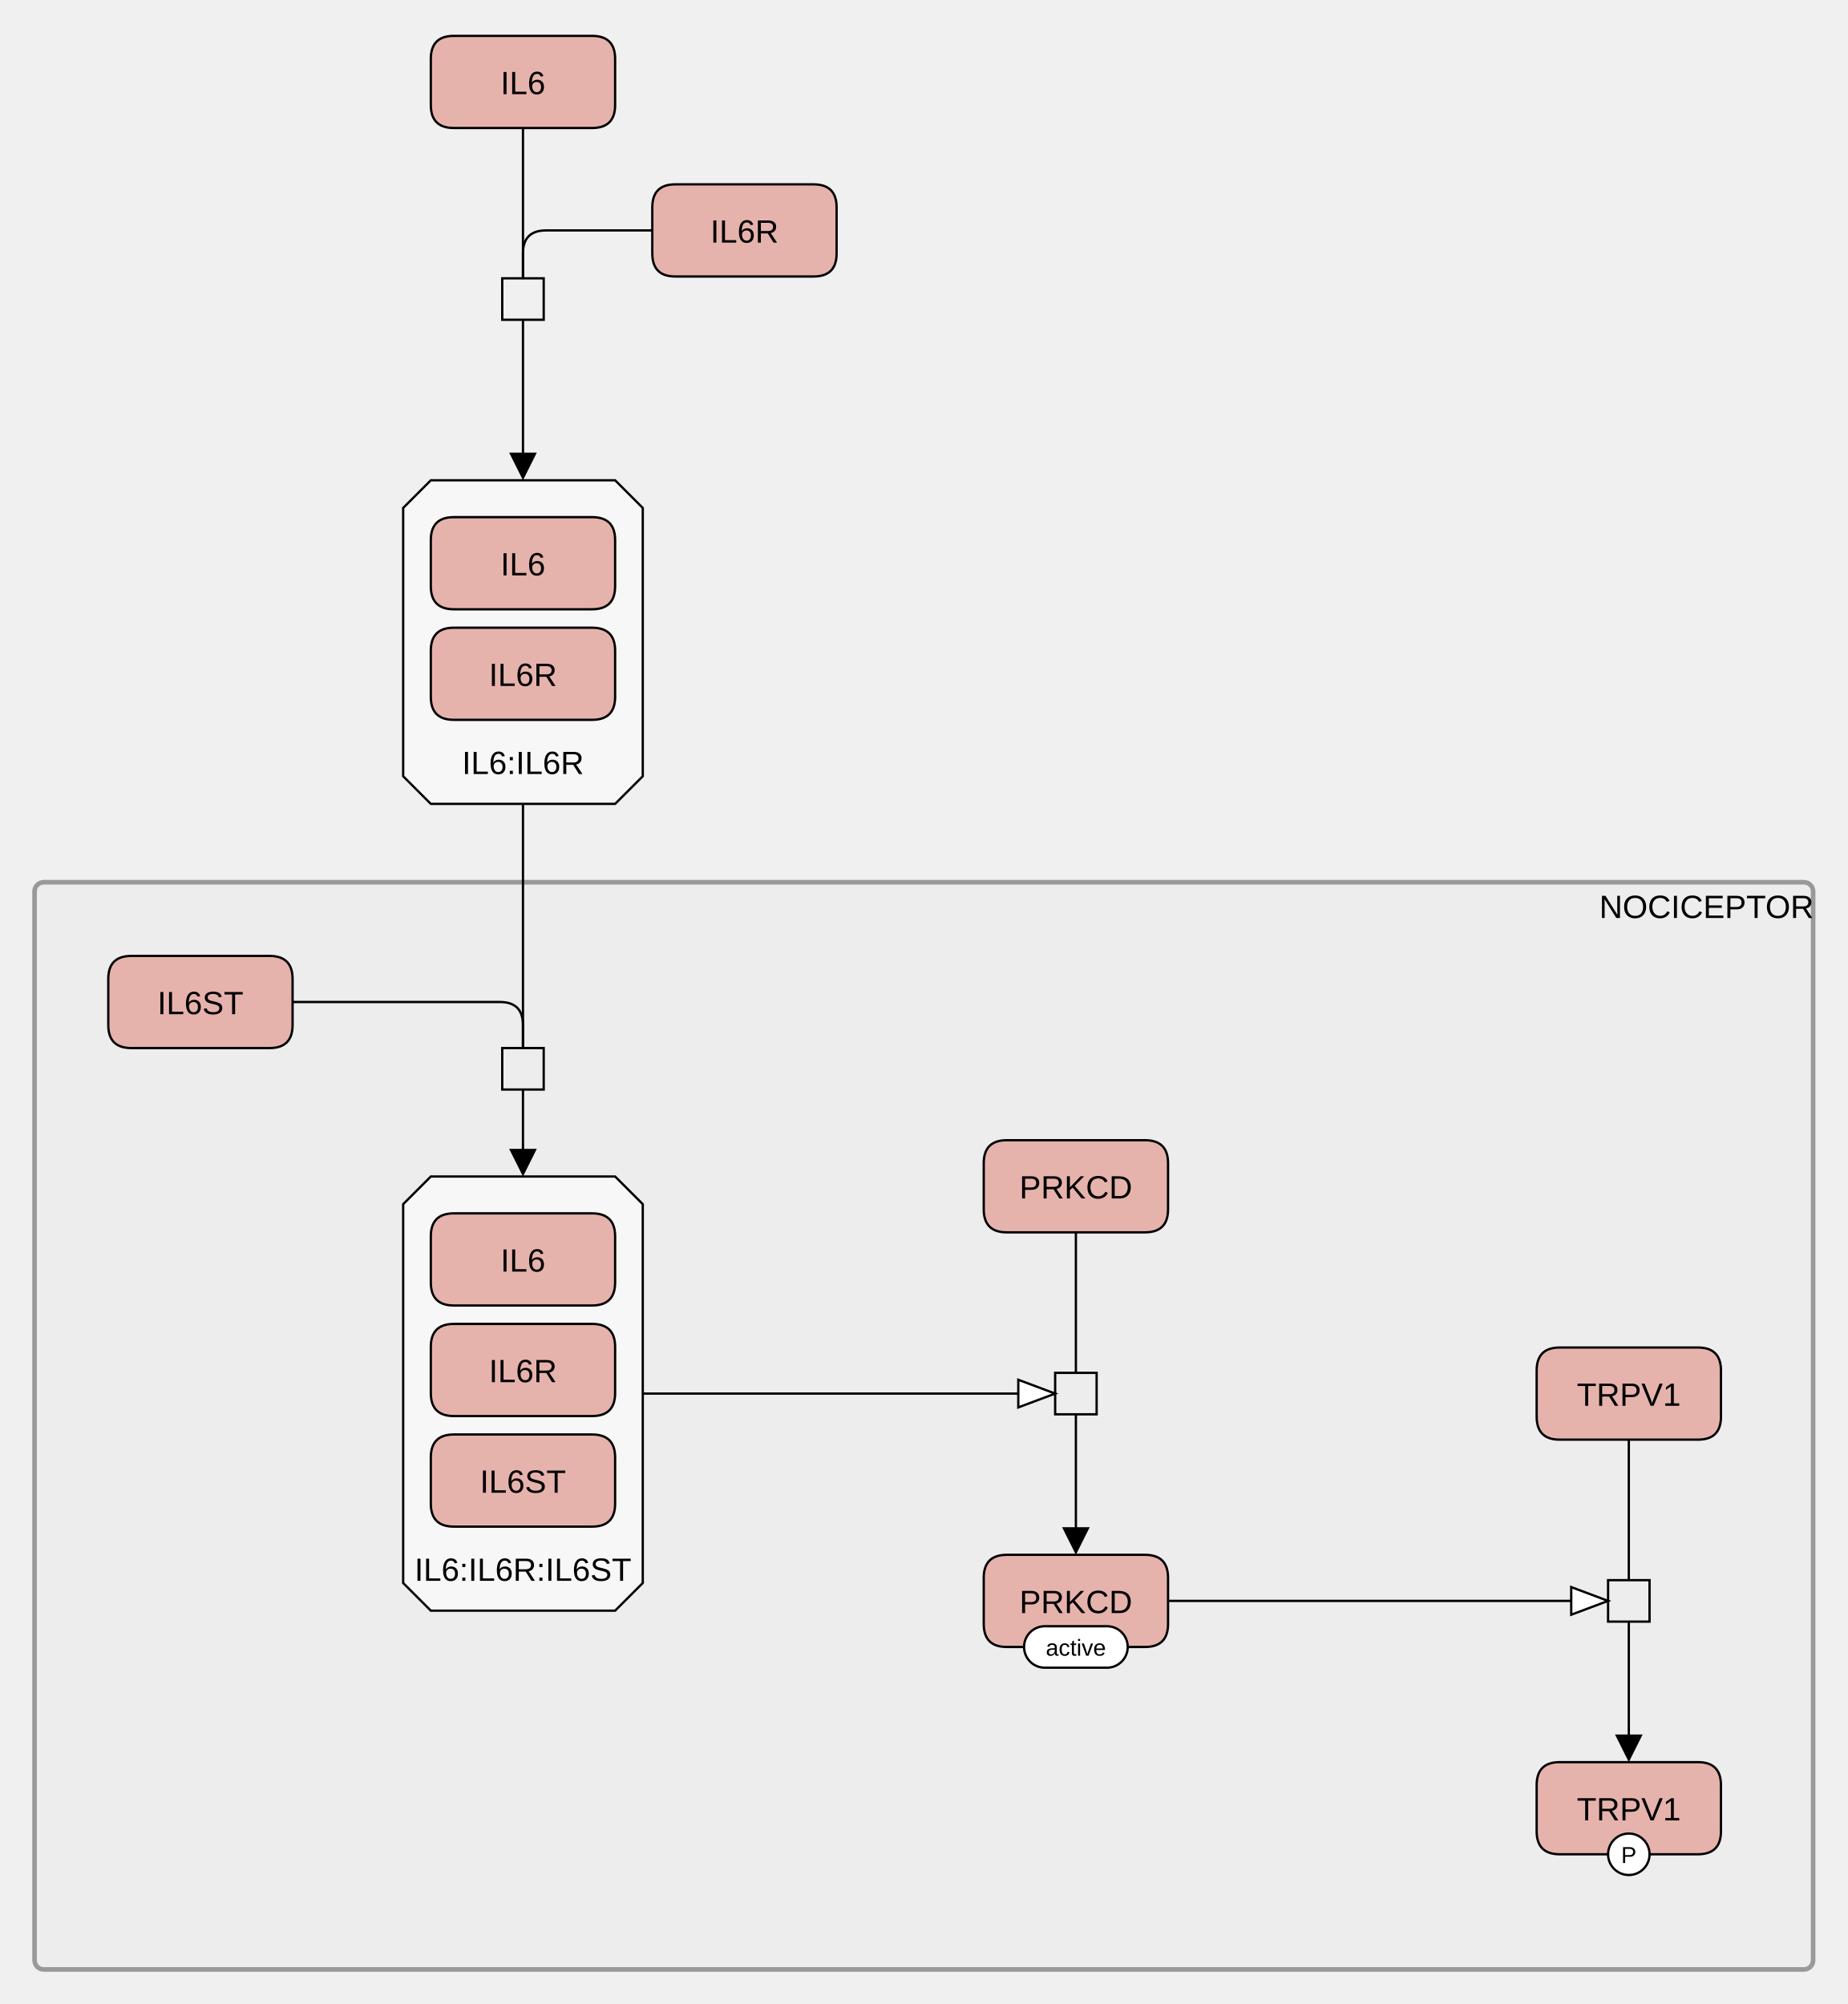
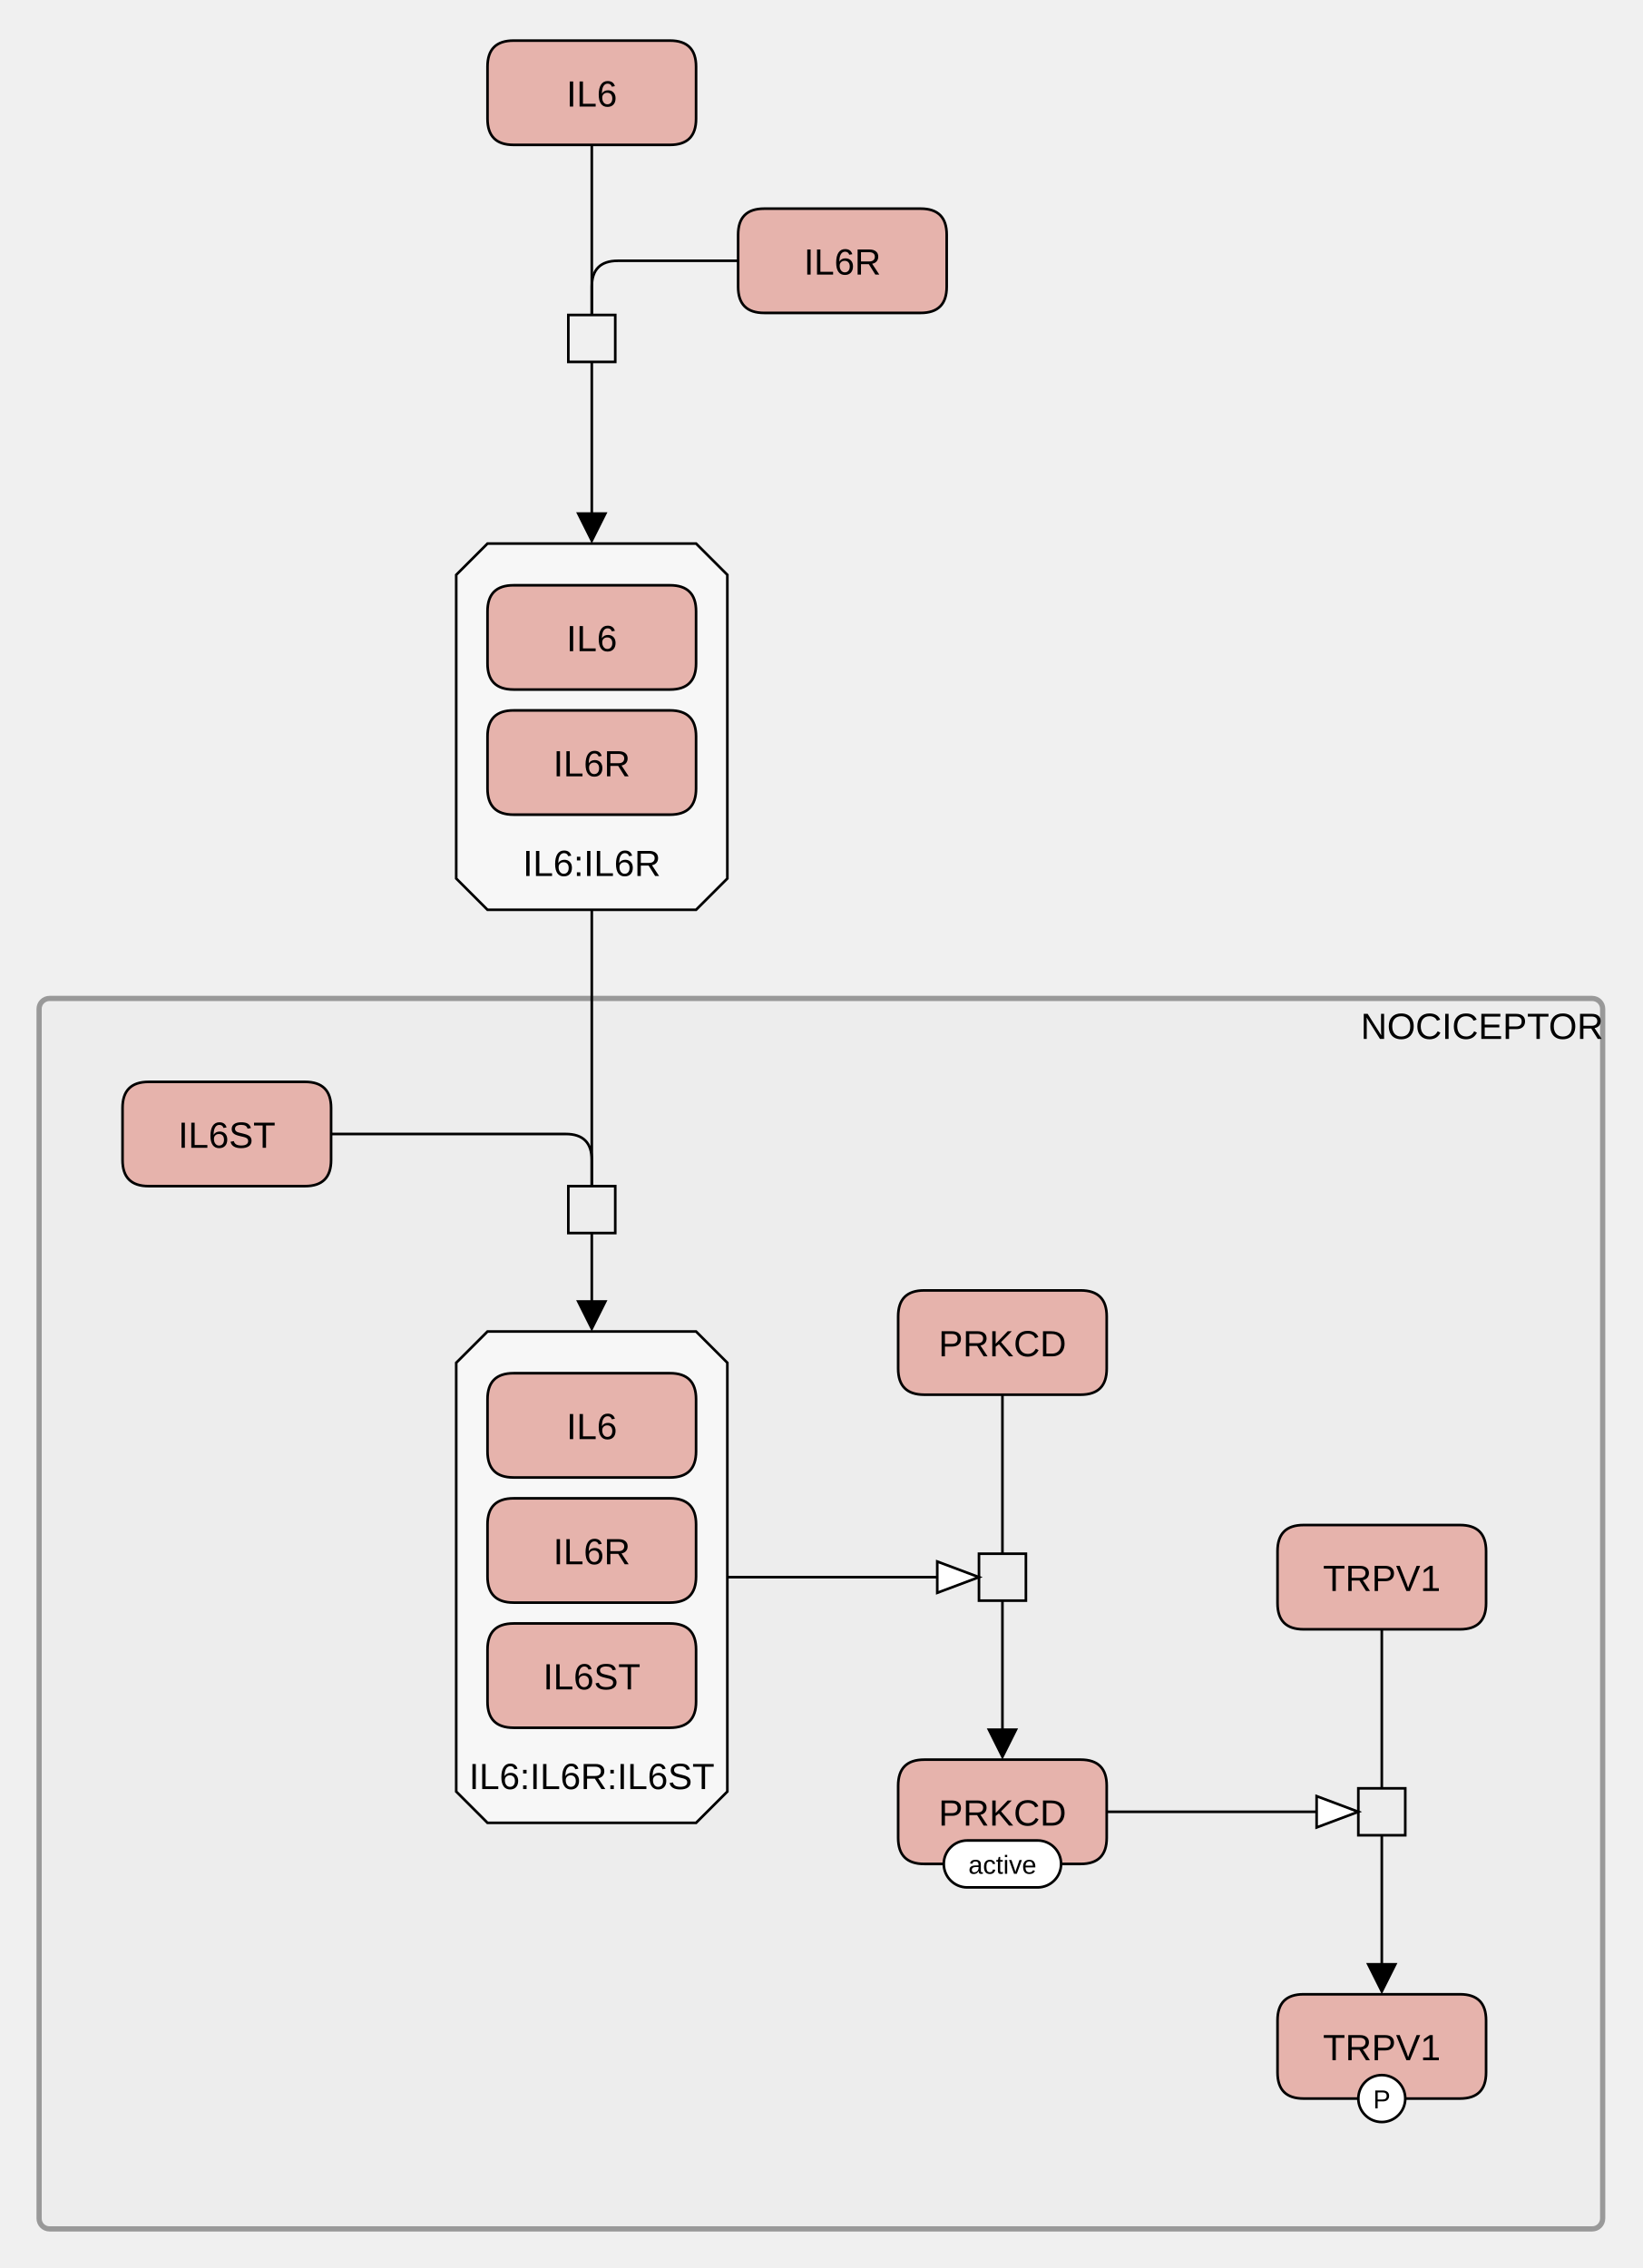
- <svg xmlns="http://www.w3.org/2000/svg" width="802" height="870" viewBox="0 0 802 870" stroke-linecap="butt" stroke-miterlimit="10">
+ <svg xmlns="http://www.w3.org/2000/svg" width="630" height="870" viewBox="0 0 630 870" stroke-linecap="butt" stroke-miterlimit="10">
  <g transform="translate(-53,-45)">
    <path d="M240 70.574 Q240 60.574 250 60.574 L310 60.574 Q320 60.574 320 70.574 L320 90.574 Q320 100.574 310 100.574 L250 100.574 Q240 100.574 240 90.574 Z" fill="#E6B3AC" stroke="none" />
    <path d="M240 70.574 Q240 60.574 250 60.574 L310 60.574 Q320 60.574 320 70.574 L320 90.574 Q320 100.574 310 100.574 L250 100.574 Q240 100.574 240 90.574 Z" fill="none" stroke="#000000" />
    <text x="280" y="85.865" text-anchor="middle" font-family="'Dialog', Arial, Helvetica, sans-serif" font-size="14" fill="#000000" stroke="none" xml:space="preserve">IL6</text>
    <path d="M336.135 135.035 Q336.135 125.035 346.135 125.035 L406.135 125.035 Q416.135 125.035 416.135 135.035 L416.135 155.035 Q416.135 165.035 406.135 165.035 L346.135 165.035 Q336.135 165.035 336.135 155.035 Z" fill="#E6B3AC" stroke="none" />
    <path d="M336.135 135.035 Q336.135 125.035 346.135 125.035 L406.135 125.035 Q416.135 125.035 416.135 135.035 L416.135 155.035 Q416.135 165.035 406.135 165.035 L346.135 165.035 Q336.135 165.035 336.135 155.035 Z" fill="none" stroke="#000000" />
    <text x="376.135" y="150.327" text-anchor="middle" font-family="'Dialog', Arial, Helvetica, sans-serif" font-size="14" fill="#000000" stroke="none" xml:space="preserve">IL6R</text>
    <path d="M271 165.824 L289 165.824 L289 183.824 L271 183.824 Z" fill="none" stroke="#000000" />
    <path d="M240 253.506 L320 253.506 L332 265.506 L332 381.994 L320 393.994 L240 393.994 L228 381.994 L228 265.506 Z" fill="#F7F7F7" stroke="none" />
    <path d="M240 253.506 L320 253.506 L332 265.506 L332 381.994 L320 393.994 L240 393.994 L228 381.994 L228 265.506 Z" fill="none" stroke="#000000" />
    <text x="280" y="381.041" text-anchor="middle" font-family="'Dialog', Arial, Helvetica, sans-serif" font-size="14" fill="#000000" stroke="none" xml:space="preserve">IL6:IL6R</text>
    <path d="M240 279.506 Q240 269.506 250 269.506 L310 269.506 Q320 269.506 320 279.506 L320 299.506 Q320 309.506 310 309.506 L250 309.506 Q240 309.506 240 299.506 Z" fill="#E6B3AC" stroke="none" />
    <path d="M240 279.506 Q240 269.506 250 269.506 L310 269.506 Q320 269.506 320 279.506 L320 299.506 Q320 309.506 310 309.506 L250 309.506 Q240 309.506 240 299.506 Z" fill="none" stroke="#000000" />
    <text x="280" y="294.797" text-anchor="middle" font-family="'Dialog', Arial, Helvetica, sans-serif" font-size="14" fill="#000000" stroke="none" xml:space="preserve">IL6</text>
    <path d="M240 327.506 Q240 317.506 250 317.506 L310 317.506 Q320 317.506 320 327.506 L320 347.506 Q320 357.506 310 357.506 L250 357.506 Q240 357.506 240 347.506 Z" fill="#E6B3AC" stroke="none" />
    <path d="M240 327.506 Q240 317.506 250 317.506 L310 317.506 Q320 317.506 320 327.506 L320 347.506 Q320 357.506 310 357.506 L250 357.506 Q240 357.506 240 347.506 Z" fill="none" stroke="#000000" />
    <text x="280" y="342.797" text-anchor="middle" font-family="'Dialog', Arial, Helvetica, sans-serif" font-size="14" fill="#000000" stroke="none" xml:space="preserve">IL6R</text>
-     <path d="M68 432 C68 429.791 69.791 428 72 428 L836 428 C838.209 428 840 429.791 840 432 L840 896 C840 898.209 838.209 900 836 900 L72 900 C69.791 900 68 898.209 68 896 Z" fill="#999999" fill-opacity="0.031" stroke="none" />
-     <path d="M68 432 C68 429.791 69.791 428 72 428 L836 428 C838.209 428 840 429.791 840 432 L840 896 C840 898.209 838.209 900 836 900 L72 900 C69.791 900 68 898.209 68 896 Z" fill="none" stroke="#999999" stroke-width="2" />
-     <text x="793.734" y="443.535" text-anchor="middle" font-family="'Dialog', Arial, Helvetica, sans-serif" font-size="14" fill="#000000" stroke="none" xml:space="preserve">NOCICEPTOR</text>
+     <path d="M68 432 C68 429.791 69.791 428 72 428 L663.757 428 C665.967 428 667.757 429.791 667.757 432 L667.757 896 C667.757 898.209 665.967 900 663.757 900 L72 900 C69.791 900 68 898.209 68 896 Z" fill="#999999" fill-opacity="0.031" stroke="none" />
+     <path d="M68 432 C68 429.791 69.791 428 72 428 L663.757 428 C665.967 428 667.757 429.791 667.757 432 L667.757 896 C667.757 898.209 665.967 900 663.757 900 L72 900 C69.791 900 68 898.209 68 896 Z" fill="none" stroke="#999999" stroke-width="2" />
+     <text x="621.491" y="443.535" text-anchor="middle" font-family="'Dialog', Arial, Helvetica, sans-serif" font-size="14" fill="#000000" stroke="none" xml:space="preserve">NOCICEPTOR</text>
    <path d="M271 500 L289 500 L289 518 L271 518 Z" fill="none" stroke="#000000" />
    <path d="M100 470 Q100 460 110 460 L170 460 Q180 460 180 470 L180 490 Q180 500 170 500 L110 500 Q100 500 100 490 Z" fill="#E6B3AC" stroke="none" />
    <path d="M100 470 Q100 460 110 460 L170 460 Q180 460 180 470 L180 490 Q180 500 170 500 L110 500 Q100 500 100 490 Z" fill="none" stroke="#000000" />
    <text x="140" y="485.291" text-anchor="middle" font-family="'Dialog', Arial, Helvetica, sans-serif" font-size="14" fill="#000000" stroke="none" xml:space="preserve">IL6ST</text>
    <path d="M240 555.756 L320 555.756 L332 567.756 L332 732.244 L320 744.244 L240 744.244 L228 732.244 L228 567.756 Z" fill="#F7F7F7" stroke="none" />
    <path d="M240 555.756 L320 555.756 L332 567.756 L332 732.244 L320 744.244 L240 744.244 L228 732.244 L228 567.756 Z" fill="none" stroke="#000000" />
    <text x="280" y="731.291" text-anchor="middle" font-family="'Dialog', Arial, Helvetica, sans-serif" font-size="14" fill="#000000" stroke="none" xml:space="preserve">IL6:IL6R:IL6ST</text>
    <path d="M240 581.756 Q240 571.756 250 571.756 L310 571.756 Q320 571.756 320 581.756 L320 601.756 Q320 611.756 310 611.756 L250 611.756 Q240 611.756 240 601.756 Z" fill="#E6B3AC" stroke="none" />
    <path d="M240 581.756 Q240 571.756 250 571.756 L310 571.756 Q320 571.756 320 581.756 L320 601.756 Q320 611.756 310 611.756 L250 611.756 Q240 611.756 240 601.756 Z" fill="none" stroke="#000000" />
    <text x="280" y="597.047" text-anchor="middle" font-family="'Dialog', Arial, Helvetica, sans-serif" font-size="14" fill="#000000" stroke="none" xml:space="preserve">IL6</text>
    <path d="M240 629.756 Q240 619.756 250 619.756 L310 619.756 Q320 619.756 320 629.756 L320 649.756 Q320 659.756 310 659.756 L250 659.756 Q240 659.756 240 649.756 Z" fill="#E6B3AC" stroke="none" />
    <path d="M240 629.756 Q240 619.756 250 619.756 L310 619.756 Q320 619.756 320 629.756 L320 649.756 Q320 659.756 310 659.756 L250 659.756 Q240 659.756 240 649.756 Z" fill="none" stroke="#000000" />
    <text x="280" y="645.047" text-anchor="middle" font-family="'Dialog', Arial, Helvetica, sans-serif" font-size="14" fill="#000000" stroke="none" xml:space="preserve">IL6R</text>
    <path d="M240 677.756 Q240 667.756 250 667.756 L310 667.756 Q320 667.756 320 677.756 L320 697.756 Q320 707.756 310 707.756 L250 707.756 Q240 707.756 240 697.756 Z" fill="#E6B3AC" stroke="none" />
    <path d="M240 677.756 Q240 667.756 250 667.756 L310 667.756 Q320 667.756 320 677.756 L320 697.756 Q320 707.756 310 707.756 L250 707.756 Q240 707.756 240 697.756 Z" fill="none" stroke="#000000" />
    <text x="280" y="693.047" text-anchor="middle" font-family="'Dialog', Arial, Helvetica, sans-serif" font-size="14" fill="#000000" stroke="none" xml:space="preserve">IL6ST</text>
-     <path d="M480 550 Q480 540 490 540 L550 540 Q560 540 560 550 L560 570 Q560 580 550 580 L490 580 Q480 580 480 570 Z" fill="#E6B3AC" stroke="none" />
-     <path d="M480 550 Q480 540 490 540 L550 540 Q560 540 560 550 L560 570 Q560 580 550 580 L490 580 Q480 580 480 570 Z" fill="none" stroke="#000000" />
-     <text x="520" y="565.291" text-anchor="middle" font-family="'Dialog', Arial, Helvetica, sans-serif" font-size="14" fill="#000000" stroke="none" xml:space="preserve">PRKCD</text>
-     <path d="M511 641 L529 641 L529 659 L511 659 Z" fill="none" stroke="#000000" />
-     <path d="M480 730 Q480 720 490 720 L550 720 Q560 720 560 730 L560 750 Q560 760 550 760 L490 760 Q480 760 480 750 Z" fill="#E6B3AC" stroke="none" />
-     <path d="M480 730 Q480 720 490 720 L550 720 Q560 720 560 730 L560 750 Q560 760 550 760 L490 760 Q480 760 480 750 Z" fill="none" stroke="#000000" />
-     <text x="520" y="745.291" text-anchor="middle" font-family="'Dialog', Arial, Helvetica, sans-serif" font-size="14" fill="#000000" stroke="none" xml:space="preserve">PRKCD</text>
-     <path d="M497.5 760 C497.5 755.029 501.529 751 506.5 751 L533.5 751 C538.471 751 542.5 755.029 542.5 760 L542.5 760 C542.5 764.971 538.471 769 533.5 769 L506.5 769 C501.529 769 497.5 764.971 497.5 760 Z" fill="#FFFFFF" stroke="none" />
-     <path d="M497.5 760 C497.5 755.029 501.529 751 506.5 751 L533.5 751 C538.471 751 542.5 755.029 542.5 760 L542.5 760 C542.5 764.971 538.471 769 533.5 769 L506.5 769 C501.529 769 497.5 764.971 497.5 760 Z" fill="none" stroke="#000000" />
-     <text x="520" y="763.779" text-anchor="middle" font-family="'Dialog', Arial, Helvetica, sans-serif" font-size="10" fill="#000000" stroke="none" xml:space="preserve">active</text>
-     <path d="M720 640 Q720 630 730 630 L790 630 Q800 630 800 640 L800 660 Q800 670 790 670 L730 670 Q720 670 720 660 Z" fill="#E6B3AC" stroke="none" />
-     <path d="M720 640 Q720 630 730 630 L790 630 Q800 630 800 640 L800 660 Q800 670 790 670 L730 670 Q720 670 720 660 Z" fill="none" stroke="#000000" />
-     <text x="760" y="655.291" text-anchor="middle" font-family="'Dialog', Arial, Helvetica, sans-serif" font-size="14" fill="#000000" stroke="none" xml:space="preserve">TRPV1</text>
-     <path d="M751 731 L769 731 L769 749 L751 749 Z" fill="none" stroke="#000000" />
-     <path d="M720 820 Q720 810 730 810 L790 810 Q800 810 800 820 L800 840 Q800 850 790 850 L730 850 Q720 850 720 840 Z" fill="#E6B3AC" stroke="none" />
-     <path d="M720 820 Q720 810 730 810 L790 810 Q800 810 800 820 L800 840 Q800 850 790 850 L730 850 Q720 850 720 840 Z" fill="none" stroke="#000000" />
-     <text x="760" y="835.291" text-anchor="middle" font-family="'Dialog', Arial, Helvetica, sans-serif" font-size="14" fill="#000000" stroke="none" xml:space="preserve">TRPV1</text>
-     <path d="M751 850 C751 845.029 755.029 841 760 841 L760 841 C764.971 841 769 845.029 769 850 L769 850 C769 854.971 764.971 859 760 859 L760 859 C755.029 859 751 854.971 751 850 Z" fill="#FFFFFF" stroke="none" />
-     <path d="M751 850 C751 845.029 755.029 841 760 841 L760 841 C764.971 841 769 845.029 769 850 L769 850 C769 854.971 764.971 859 760 859 L760 859 C755.029 859 751 854.971 751 850 Z" fill="none" stroke="#000000" />
-     <text x="760" y="853.779" text-anchor="middle" font-family="'Dialog', Arial, Helvetica, sans-serif" font-size="10" fill="#000000" stroke="none" xml:space="preserve">P</text>
+     <path d="M397.518 550 Q397.518 540 407.518 540 L467.518 540 Q477.518 540 477.518 550 L477.518 570 Q477.518 580 467.518 580 L407.518 580 Q397.518 580 397.518 570 Z" fill="#E6B3AC" stroke="none" />
+     <path d="M397.518 550 Q397.518 540 407.518 540 L467.518 540 Q477.518 540 477.518 550 L477.518 570 Q477.518 580 467.518 580 L407.518 580 Q397.518 580 397.518 570 Z" fill="none" stroke="#000000" />
+     <text x="437.518" y="565.291" text-anchor="middle" font-family="'Dialog', Arial, Helvetica, sans-serif" font-size="14" fill="#000000" stroke="none" xml:space="preserve">PRKCD</text>
+     <path d="M428.518 641 L446.518 641 L446.518 659 L428.518 659 Z" fill="none" stroke="#000000" />
+     <path d="M397.518 730 Q397.518 720 407.518 720 L467.518 720 Q477.518 720 477.518 730 L477.518 750 Q477.518 760 467.518 760 L407.518 760 Q397.518 760 397.518 750 Z" fill="#E6B3AC" stroke="none" />
+     <path d="M397.518 730 Q397.518 720 407.518 720 L467.518 720 Q477.518 720 477.518 730 L477.518 750 Q477.518 760 467.518 760 L407.518 760 Q397.518 760 397.518 750 Z" fill="none" stroke="#000000" />
+     <text x="437.518" y="745.291" text-anchor="middle" font-family="'Dialog', Arial, Helvetica, sans-serif" font-size="14" fill="#000000" stroke="none" xml:space="preserve">PRKCD</text>
+     <path d="M415.018 760 C415.018 755.029 419.047 751 424.018 751 L451.018 751 C455.988 751 460.018 755.029 460.018 760 L460.018 760 C460.018 764.971 455.988 769 451.018 769 L424.018 769 C419.047 769 415.018 764.971 415.018 760 Z" fill="#FFFFFF" stroke="none" />
+     <path d="M415.018 760 C415.018 755.029 419.047 751 424.018 751 L451.018 751 C455.988 751 460.018 755.029 460.018 760 L460.018 760 C460.018 764.971 455.988 769 451.018 769 L424.018 769 C419.047 769 415.018 764.971 415.018 760 Z" fill="none" stroke="#000000" />
+     <text x="437.518" y="763.779" text-anchor="middle" font-family="'Dialog', Arial, Helvetica, sans-serif" font-size="10" fill="#000000" stroke="none" xml:space="preserve">active</text>
+     <path d="M543.035 640 Q543.035 630 553.035 630 L613.035 630 Q623.035 630 623.035 640 L623.035 660 Q623.035 670 613.035 670 L553.035 670 Q543.035 670 543.035 660 Z" fill="#E6B3AC" stroke="none" />
+     <path d="M543.035 640 Q543.035 630 553.035 630 L613.035 630 Q623.035 630 623.035 640 L623.035 660 Q623.035 670 613.035 670 L553.035 670 Q543.035 670 543.035 660 Z" fill="none" stroke="#000000" />
+     <text x="583.035" y="655.291" text-anchor="middle" font-family="'Dialog', Arial, Helvetica, sans-serif" font-size="14" fill="#000000" stroke="none" xml:space="preserve">TRPV1</text>
+     <path d="M574.035 731 L592.035 731 L592.035 749 L574.035 749 Z" fill="none" stroke="#000000" />
+     <path d="M543.035 820 Q543.035 810 553.035 810 L613.035 810 Q623.035 810 623.035 820 L623.035 840 Q623.035 850 613.035 850 L553.035 850 Q543.035 850 543.035 840 Z" fill="#E6B3AC" stroke="none" />
+     <path d="M543.035 820 Q543.035 810 553.035 810 L613.035 810 Q623.035 810 623.035 820 L623.035 840 Q623.035 850 613.035 850 L553.035 850 Q543.035 850 543.035 840 Z" fill="none" stroke="#000000" />
+     <text x="583.035" y="835.291" text-anchor="middle" font-family="'Dialog', Arial, Helvetica, sans-serif" font-size="14" fill="#000000" stroke="none" xml:space="preserve">TRPV1</text>
+     <path d="M574.035 850 C574.035 845.029 578.065 841 583.035 841 L583.035 841 C588.006 841 592.035 845.029 592.035 850 L592.035 850 C592.035 854.971 588.006 859 583.035 859 L583.035 859 C578.065 859 574.035 854.971 574.035 850 Z" fill="#FFFFFF" stroke="none" />
+     <path d="M574.035 850 C574.035 845.029 578.065 841 583.035 841 L583.035 841 C588.006 841 592.035 845.029 592.035 850 L592.035 850 C592.035 854.971 588.006 859 583.035 859 L583.035 859 C578.065 859 574.035 854.971 574.035 850 Z" fill="none" stroke="#000000" />
+     <text x="583.035" y="853.779" text-anchor="middle" font-family="'Dialog', Arial, Helvetica, sans-serif" font-size="10" fill="#000000" stroke="none" xml:space="preserve">P</text>
    <path d="M280 100.574 L280 165.824" fill="none" stroke="#000000" />
    <path d="M336.135 145.035 L290 145.035 Q280 145.035 280 155.035 L280 165.824" fill="none" stroke="#000000" />
    <path d="M280 183.824 L280 242.506" fill="none" stroke="#000000" />
    <path d="M280 253.506 L274 241.506 L286 241.506 Z" fill="#000000" stroke="none" />
    <path d="M280 393.994 L280 500" fill="none" stroke="#000000" />
    <path d="M180 480 L270 480 Q280 480 280 490 L280 500" fill="none" stroke="#000000" />
    <path d="M280 518 L280 544.756" fill="none" stroke="#000000" />
    <path d="M280 555.756 L274 543.756 L286 543.756 Z" fill="#000000" stroke="none" />
-     <path d="M520 580 L520 641" fill="none" stroke="#000000" />
-     <path d="M520 659 L520 709" fill="none" stroke="#000000" />
-     <path d="M520 720 L514 708 L526 708 Z" fill="#000000" stroke="none" />
-     <path d="M332 650 L496 650" fill="none" stroke="#000000" />
-     <path d="M511 650 L495 656 L495 644 Z" fill="white" stroke="#000000" />
-     <path d="M760 670 L760 731" fill="none" stroke="#000000" />
-     <path d="M760 749 L760 799" fill="none" stroke="#000000" />
-     <path d="M760 810 L754 798 L766 798 Z" fill="#000000" stroke="none" />
-     <path d="M560 740 L736 740" fill="none" stroke="#000000" />
-     <path d="M751 740 L735 746 L735 734 Z" fill="white" stroke="#000000" />
+     <path d="M437.518 580 L437.518 641" fill="none" stroke="#000000" />
+     <path d="M437.518 659 L437.518 709" fill="none" stroke="#000000" />
+     <path d="M437.518 720 L431.518 708 L443.518 708 Z" fill="#000000" stroke="none" />
+     <path d="M332 650 L413.518 650" fill="none" stroke="#000000" />
+     <path d="M428.518 650 L412.518 656 L412.518 644 Z" fill="white" stroke="#000000" />
+     <path d="M583.035 670 L583.035 731" fill="none" stroke="#000000" />
+     <path d="M583.035 749 L583.035 799" fill="none" stroke="#000000" />
+     <path d="M583.035 810 L577.035 798 L589.035 798 Z" fill="#000000" stroke="none" />
+     <path d="M477.518 740 L559.035 740" fill="none" stroke="#000000" />
+     <path d="M574.035 740 L558.035 746 L558.035 734 Z" fill="white" stroke="#000000" />
  </g>
</svg>
